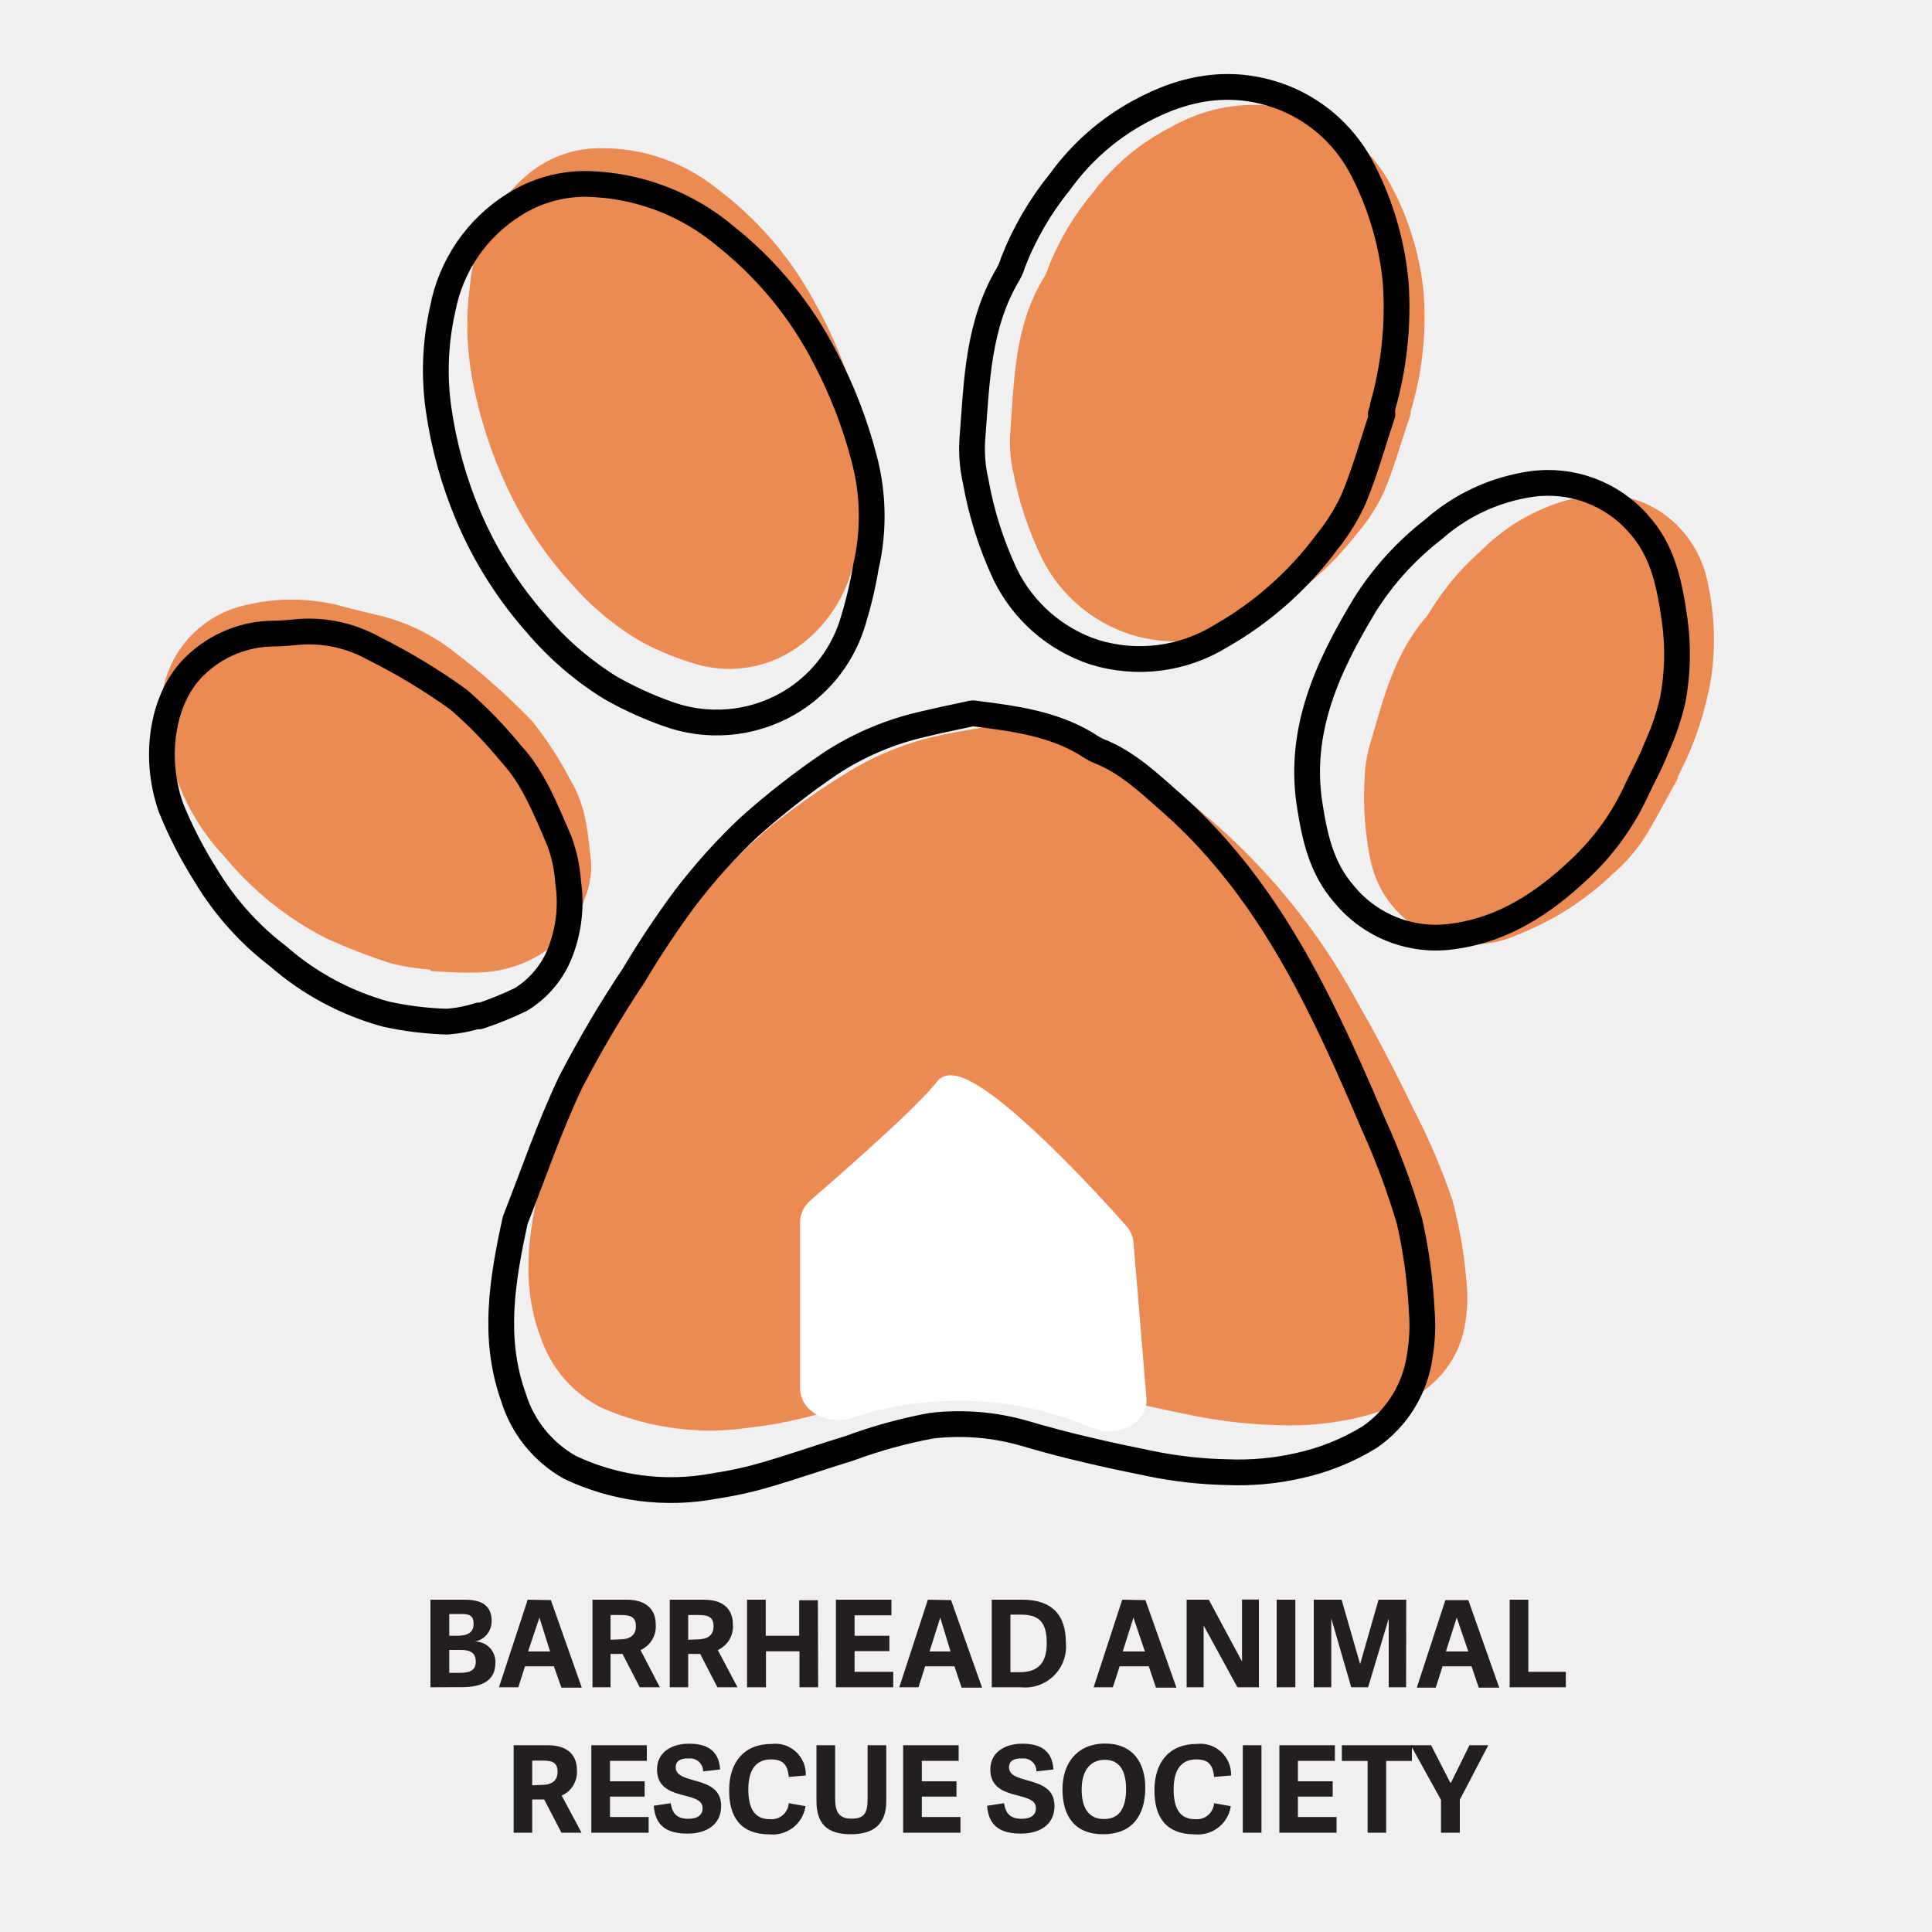
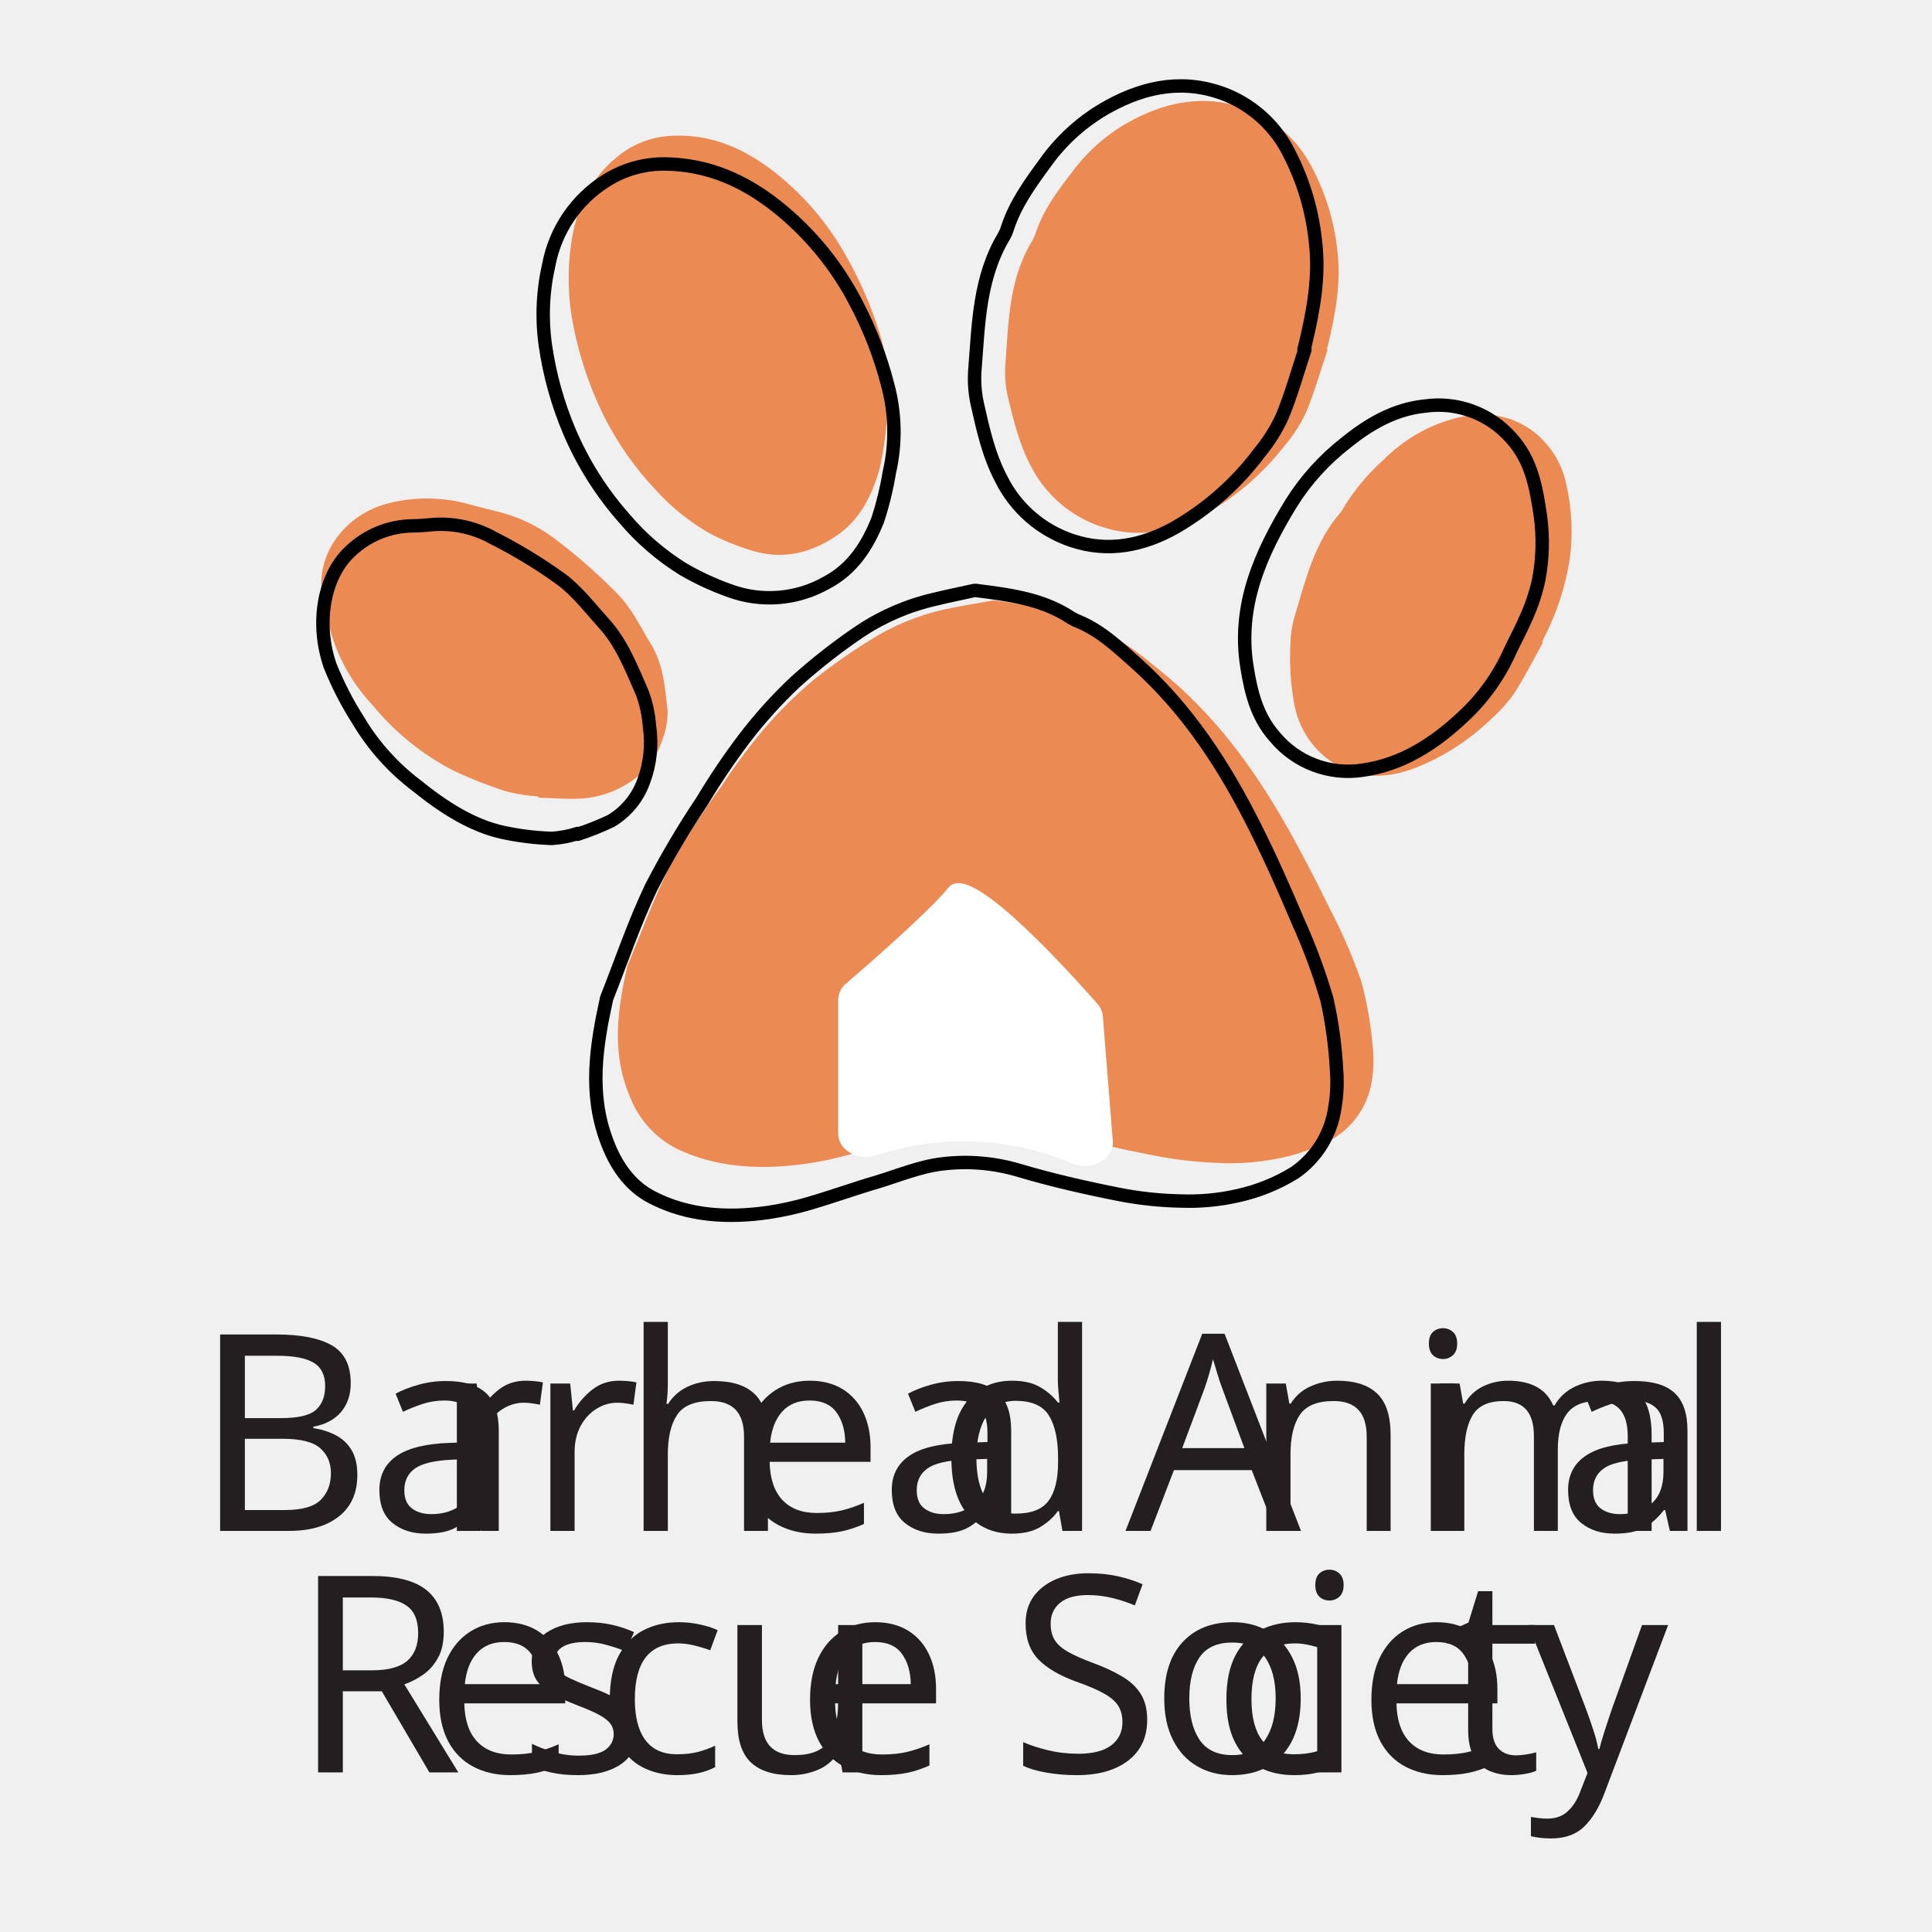
- <svg xmlns="http://www.w3.org/2000/svg" id="Layer_1" width="150" height="150" viewBox="0 0 150 150">
+ <svg xmlns="http://www.w3.org/2000/svg" id="Layer_1" viewBox="0 0 288 288" width="288" height="288">
  <defs>
-     <style>.cls-1{fill:#eb8a53}.cls-2,.cls-3{stroke-linecap:round;stroke-linejoin:round}.cls-2{stroke-width:2px;fill:none;stroke:#000}.cls-3{fill:#fff;stroke:#fff}.cls-4{fill:#231f20}</style>
+     <style>.cls-1{fill:#eb8a53}.cls-2,.cls-3{stroke-linecap:round;stroke-linejoin:round}.cls-2{stroke-width:2px;fill:none;stroke:#000}.cls-3{fill:#fff;stroke:#fff}.cls-4{font-size:41px;fill:#231f20;font-family:CaveatBrush-Regular,Caveat Brush}.cls-5{letter-spacing:-.02em}.cls-6{letter-spacing:-.04em}.cls-7{letter-spacing:.04em}.cls-8{letter-spacing:-.04em}.cls-9{letter-spacing:-.02em}.cls-10{letter-spacing:-.04em}.cls-11{letter-spacing:-.02em}.cls-12{letter-spacing:-.01em}.cls-13{letter-spacing:-.06em}.cls-14{letter-spacing:0}</style>
  </defs>
-   <path d="M33.4 75.28a18.84 18.84 0 0 1-3-.47 43.38 43.38 0 0 1-5.15-2 24.85 24.85 0 0 1-7.8-6.28 17.24 17.24 0 0 1-3.94-6.69 19.47 19.47 0 0 1-1-5A8.34 8.34 0 0 1 19 47a15.14 15.14 0 0 1 7.79.13c.83.23 1.67.42 2.5.62a15.18 15.18 0 0 1 6 2.88 52.63 52.63 0 0 1 6 5.33 27.27 27.27 0 0 1 3 4.61c1.23 2 1.37 4.24 1.61 6.43a6.69 6.69 0 0 1-.48 2.72 7.48 7.48 0 0 1-2.73 3.88 9.6 9.6 0 0 1-5.07 1.88c-1.38.09-2.79 0-4.19-.09zM42 91.6c1.37-3.25 2.55-6.57 4.16-9.71A73 73 0 0 1 51 74.35 59.16 59.16 0 0 1 55 69a40.58 40.58 0 0 1 4.91-4.9 55 55 0 0 1 6.29-4.37A22.66 22.66 0 0 1 73.43 57c1.2-.25 2.42-.44 3.63-.65a1.19 1.19 0 0 1 .32 0c3.14.42 6.28.82 9.06 2.37a5.93 5.93 0 0 0 .86.46 21.44 21.44 0 0 1 6 3.88 50.35 50.35 0 0 1 12.1 14.77c1.56 2.72 3 5.5 4.35 8.29a52.67 52.67 0 0 1 3 7 35.58 35.58 0 0 1 1.1 6.32 12.09 12.09 0 0 1-.07 3.18 7.89 7.89 0 0 1-3.83 5.73 18.36 18.36 0 0 1-5.61 1.94 23.71 23.71 0 0 1-5.6.34 37.65 37.65 0 0 1-6.08-.72c-3.35-.67-6.7-1.41-10-2.34a20.66 20.66 0 0 0-7.38-.68 38.61 38.61 0 0 0-6.41 1.47c-2.23.57-4.43 1.23-6.67 1.77a30.51 30.51 0 0 1-4 .71 20.9 20.9 0 0 1-11.51-1.55 9.43 9.43 0 0 1-4.58-5.1C40.39 99.92 41 95.79 42 91.6zM67 39a35.39 35.39 0 0 1-.7 4.63 11.12 11.12 0 0 1-4 6.34 9.18 9.18 0 0 1-8.3 1.58 23 23 0 0 1-4-1.61 21.17 21.17 0 0 1-5.41-4.37 30 30 0 0 1-5.25-7.79 35.19 35.19 0 0 1-2.61-8 23.49 23.49 0 0 1-.23-7.71 12.67 12.67 0 0 1 4.42-8.48 8.75 8.75 0 0 1 4.88-2.05 14.18 14.18 0 0 1 9.9 3.13 26.86 26.86 0 0 1 7.45 8.61 36.79 36.79 0 0 1 3.16 7.37A18.89 18.89 0 0 1 67 39z" class="cls-1" />
-   <path d="M40 94.74c1.41-3.58 2.64-7.23 4.3-10.71a87 87 0 0 1 4.93-8.35 70.55 70.55 0 0 1 4-6 45.53 45.53 0 0 1 4.93-5.47 60.13 60.13 0 0 1 6.28-4.91 21.92 21.92 0 0 1 7.21-3.07c1.18-.29 2.38-.53 3.57-.79a1 1 0 0 1 .32-.06c3.07.39 6.15.76 8.84 2.4a5.93 5.93 0 0 0 .84.49c2.31.89 4 2.54 5.79 4.11 5.07 4.5 8.6 10 11.54 15.9 1.47 2.95 2.81 6 4.08 9a56.88 56.88 0 0 1 2.81 7.56 40.65 40.65 0 0 1 .94 6.89 14.09 14.09 0 0 1-.14 3.49 9.19 9.19 0 0 1-3.89 6.35 17.67 17.67 0 0 1-5.55 2.23 21.08 21.08 0 0 1-5.5.5 33.07 33.07 0 0 1-6-.67c-3.27-.66-6.55-1.39-9.74-2.34a18.34 18.34 0 0 0-7.23-.6 38 38 0 0 0-6.33 1.74c-2.2.67-4.37 1.44-6.58 2.08a29.15 29.15 0 0 1-3.92.86 18.29 18.29 0 0 1-11.26-1.45 9.42 9.42 0 0 1-4.39-5.48c-1.62-4.56-.85-9.1.15-13.7z" class="cls-2" />
-   <path d="M109.53 32.13c-.69 2-1.26 4.11-2.09 6.09a14.32 14.32 0 0 1-2.09 3.22 25.36 25.36 0 0 1-8 6.75 12 12 0 0 1-9.61 1.06A11.73 11.73 0 0 1 81 43.56a26.64 26.64 0 0 1-2.32-6.85 10.63 10.63 0 0 1-.24-3.18c.3-4.09.33-8.25 2.62-12a3.89 3.89 0 0 0 .35-.81 21.22 21.22 0 0 1 3.51-5.85 17.32 17.32 0 0 1 6-5A12.92 12.92 0 0 1 102 9a11.7 11.7 0 0 1 6 5.4 22.25 22.25 0 0 1 2.51 8.11 25.26 25.26 0 0 1-.86 9l-.15.56zm20.74 28.3c-.92 1.64-1.77 3.33-2.79 4.91a13.31 13.31 0 0 1-2.22 2.47 22.42 22.42 0 0 1-7.38 4.74 8.19 8.19 0 0 1-11.52-6 24 24 0 0 1-.41-6.11 10.17 10.17 0 0 1 .44-2.72c1-3.44 1.88-7 4.35-9.83a4.71 4.71 0 0 0 .42-.64 20.43 20.43 0 0 1 3.84-4.5 15.24 15.24 0 0 1 5.5-3.54c3-1.11 6-1.15 8.6.64a8.58 8.58 0 0 1 3.47 5.32 20.46 20.46 0 0 1 .32 7.2 25.16 25.16 0 0 1-2.44 7.56c-.07.16-.15.31-.22.46z" class="cls-1" />
-   <path d="M37.17 78.84a10.33 10.33 0 0 1-2.5.48 26 26 0 0 1-4.7-.58 21.28 21.28 0 0 1-8.37-4.49A22.38 22.38 0 0 1 16 68a32.77 32.77 0 0 1-2.73-5.3c-1.42-4.06-.63-8.67 1.93-11.06a8.83 8.83 0 0 1 6-2.45c.72 0 1.43-.08 2.14-.14A10.32 10.32 0 0 1 29 50.33a47.33 47.33 0 0 1 6.62 4 34 34 0 0 1 4.08 4.21c1.71 1.84 2.68 4.33 3.72 6.73a11.48 11.48 0 0 1 .69 3.23 10.67 10.67 0 0 1-.56 5.3 7.43 7.43 0 0 1-3.13 3.81 28 28 0 0 1-3.21 1.3zm89.97-17.66a19.59 19.59 0 0 1-4.57 6.36c-2.71 2.55-5.81 4.62-9.69 5.15a9.2 9.2 0 0 1-8.49-3.23c-1.73-1.95-2.28-4.3-2.67-6.74-1-5.9 1.32-10.92 4.28-15.81a22.65 22.65 0 0 1 5.28-5.8 14.64 14.64 0 0 1 7.63-3.53 9.32 9.32 0 0 1 8.27 3.05c2 2.19 2.45 4.85 2.85 7.57a19.18 19.18 0 0 1-.15 6.1 18.89 18.89 0 0 1-1.25 3.7c-.43 1.12-.99 2.14-1.49 3.18zM67.23 44a32.29 32.29 0 0 1-1.12 4.61 11 11 0 0 1-4.9 6 11.16 11.16 0 0 1-9.48.78 27.77 27.77 0 0 1-4.35-2 24.32 24.32 0 0 1-5.72-4.93 30.83 30.83 0 0 1-5.29-8.37 33.56 33.56 0 0 1-2.32-8.33 21.46 21.46 0 0 1 .32-7.76 12.24 12.24 0 0 1 5.57-8.13 10.29 10.29 0 0 1 5.62-1.59 17.29 17.29 0 0 1 10.83 4.11 28.82 28.82 0 0 1 7.69 9.41 36.53 36.53 0 0 1 3 7.75 17.41 17.41 0 0 1 .15 8.45zm40.1-11.84c-.72 2.17-1.33 4.38-2.2 6.5a15.48 15.48 0 0 1-2.13 3.45 26.75 26.75 0 0 1-8.22 7.28 12 12 0 0 1-9.84 1.24 11.82 11.82 0 0 1-6.88-6 28.9 28.9 0 0 1-2.31-7.27A11.22 11.22 0 0 1 75.5 34c.34-4.36.41-8.79 2.79-12.75a4.43 4.43 0 0 0 .36-.87 23.42 23.42 0 0 1 3.65-6.27 18.41 18.41 0 0 1 6.13-5.41c3.62-2 7.42-2.65 11.37-1.06a11.76 11.76 0 0 1 6.06 5.66 24 24 0 0 1 2.5 8.61 28 28 0 0 1-1 9.62c0 .2-.1.4-.15.6z" class="cls-2" />
-   <path d="M62.62 107.81V94.88a1.73 1.73 0 0 1 .64-1.31c2-1.74 8.19-7.11 9.9-9.3S85 93.13 87.08 95.53a1.67 1.67 0 0 1 .43 1l1 12.06c.12 1.5-1.85 2.53-3.49 1.82a27.06 27.06 0 0 0-19.13-.78c-1.6.47-3.27-.48-3.27-1.82z" class="cls-3" />
-   <path d="M33.42 131v-6.8h2.69c1.61 0 2.06.73 2.06 1.66a1.6 1.6 0 0 1-1.29 1.59 1.57 1.57 0 0 1 1.58 1.67c0 1.39-1.09 1.87-2.56 1.87zm2-4c.68 0 1.35-.12 1.35-.91s-.49-.78-1.13-.78h-.76V127zm.21 2.88c.78 0 1.31-.14 1.31-.88s-.53-.9-1.17-.9h-.89v1.78zm7.14-5.65l2.4 6.8h-1.58l-.59-1.66h-2.24l-.52 1.63h-1.5l2.23-6.8zm-.89 1.36l-.88 2.63h1.71zm9.35 5.41h-1.56l-1.34-2.59h-.93V131H46v-6.8h2.65c1.69 0 2.26.91 2.26 1.91a2 2 0 0 1-1.18 2zm-3.09-3.72c.68 0 1.23-.26 1.23-1s-.4-.89-1.17-.89h-.8v1.92zm9.12 3.72H55.7l-1.34-2.59h-.93V131H52v-6.8h2.65c1.69 0 2.25.91 2.25 1.91a2 2 0 0 1-1.17 2zm-3.09-3.72c.68 0 1.23-.26 1.23-1s-.4-.89-1.17-.89h-.8v1.92zm9.35 3.72h-1.45v-2.79h-2.6V131H58v-6.8h1.45v2.8h2.6v-2.76h1.45zm2.83-1.2h3v1.2H64.9v-6.8h4.31v1.21h-2.86V127h2.7v1.19h-2.7zm7.49-5.57l2.41 6.8h-1.59l-.56-1.66h-2.27l-.52 1.63h-1.49l2.22-6.8zm-.84 1.36l-.83 2.63h1.63zm4 5.41v-6.8h2.38c2.36 0 3.37 1.26 3.37 3.29a3.18 3.18 0 0 1-3.49 3.51zm2.16-1.17c1.56 0 2.11-.85 2.11-2.26 0-1.69-.66-2.21-2-2.21h-.82v4.47zm9.77-5.6l2.41 6.8h-1.59l-.56-1.66h-2.26L86.4 131h-1.49l2.22-6.8zm-.93 1.36l-.83 2.63h1.72zm8.07 5.41l-2.62-4.8v4.8h-1.32v-6.8h1.72l2.58 4.8v-4.81h1.31V131zm4.5 0h-1.45v-6.8h1.45zm8.6 0h-1.35v-5.34l-1.6 5.34h-1.31l-1.55-5.35V131H102v-6.8h2.16l1.44 5 1.43-5h2.15zm4.83-6.77l2.4 6.8h-1.59l-.56-1.66H112l-.53 1.66H110l2.22-6.8zm-.9 1.36l-.84 2.63H114zm5.56 4.21h2.91v1.2h-4.36v-6.8h1.45zm-73.51 12.49h-1.56l-1.34-2.58h-.93v2.58h-1.44v-6.79h2.65c1.69 0 2.26.91 2.26 1.91a2 2 0 0 1-1.18 2zm-3.09-3.71c.68 0 1.23-.26 1.23-1s-.4-.89-1.17-.89h-.8v1.92zm5.3 2.49h3v1.22h-4.45v-6.79h4.31v1.21h-2.86v1.59h2.69v1.19h-2.69zm5.1-3.86c0 1.42 3.53.55 3.53 3 0 1.54-1.25 2.15-2.6 2.15s-2.51-.4-2.63-2.16l1.31-.2c.12.66.36 1.21 1.36 1.21.6 0 1.12-.2 1.12-.83 0-1.42-3.54-.44-3.54-3 0-1.32 1.11-2 2.48-2 1.21 0 2.32.38 2.42 2l-1.32.15a1 1 0 0 0-1.12-1c-.69-.04-1.01.25-1.01.68zm4.15 1.79c0-2.16 1.14-3.6 3.28-3.6a2.37 2.37 0 0 1 2.67 2.45l-1.32.11c-.09-1-.5-1.36-1.37-1.36-1.11 0-1.77.71-1.77 2.33s.59 2.31 1.66 2.31a1.34 1.34 0 0 0 1.48-1.24l1.3.23a2.57 2.57 0 0 1-2.8 2.19c-2.25-.01-3.13-1.35-3.13-3.42zm10.75.64v-4.14h1.45v4.34c0 1.81-1 2.57-2.75 2.57-1.87 0-2.67-.83-2.67-2.6v-4.31h1.45v4.11c0 1.06.28 1.59 1.28 1.59s1.24-.45 1.24-1.56zm4.21 1.43h3v1.22h-4.45v-6.79h4.31v1.21h-2.86v1.59h2.69v1.19h-2.69zm6.77-3.86c0 1.42 3.53.55 3.53 3 0 1.54-1.25 2.15-2.6 2.15s-2.51-.4-2.63-2.16l1.31-.2c.12.66.36 1.21 1.36 1.21.6 0 1.12-.2 1.12-.83 0-1.42-3.54-.44-3.54-3 0-1.32 1.11-2 2.48-2 1.21 0 2.32.38 2.42 2l-1.32.15a1 1 0 0 0-1.12-1c-.69-.04-1.01.25-1.01.68zm4.15 1.71c0-2 1.12-3.55 3.31-3.55s3.12 1.53 3.12 3.42c0 2.21-1.06 3.62-3.27 3.62s-3.16-1.41-3.16-3.49zm4.94 0c0-1.57-.61-2.29-1.65-2.29s-1.8.73-1.8 2.31.66 2.29 1.73 2.29 1.72-.67 1.72-2.35zm2.2.08c0-2.16 1.14-3.6 3.27-3.6a2.39 2.39 0 0 1 2.68 2.45l-1.32.11c-.09-1-.5-1.36-1.38-1.36-1.1 0-1.76.71-1.76 2.33s.59 2.31 1.66 2.31a1.34 1.34 0 0 0 1.48-1.24l1.3.23a2.58 2.58 0 0 1-2.8 2.19c-2.25-.01-3.13-1.35-3.13-3.42zm8.31 3.29h-1.45v-6.79h1.45zm2.83-1.22h3v1.22h-4.44v-6.79h4.31v1.21h-2.87v1.59h2.7v1.19h-2.7zm5.41 1.22v-5.57h-2v-1.22h5.44v1.22h-2v5.57z" class="cls-4" />
-   <path d="M113.34 142.29h-1.46v-2.54l-2.35-4.25h1.58l1.49 2.91h.05l1.44-2.91h1.46l-2.21 4.23z" class="cls-4" />
+   <path d="M80.29 118.74a28.79 28.79 0 0 1-4.7-.73 64.53 64.53 0 0 1-8-3.14 38.13 38.13 0 0 1-12-9.7 26.76 26.76 0 0 1-6.09-10.33c-.7-2.54-1.59-5.13-1.61-7.71C47.84 81.57 52 76.49 58 75a23.38 23.38 0 0 1 12 .19c1.28.36 2.58.66 3.87 1a23.35 23.35 0 0 1 9.25 4.45 81 81 0 0 1 9.26 8.23c1.94 2.08 3.15 4.71 4.64 7.13 1.9 3.07 2.11 6.54 2.49 9.93a10.67 10.67 0 0 1-.73 4.2 11.67 11.67 0 0 1-4.22 6 14.81 14.81 0 0 1-7.84 2.9c-2.14.14-4.31-.07-6.47-.13zM93.52 144c2.11-5 3.93-10.14 6.42-15a113.19 113.19 0 0 1 7.49-11.64 90.05 90.05 0 0 1 6.16-8.34 63.19 63.19 0 0 1 7.59-7.58 86.63 86.63 0 0 1 9.73-6.75 35.09 35.09 0 0 1 11.24-4.12c1.85-.38 3.73-.68 5.6-1a1.77 1.77 0 0 1 .5-.07c4.85.65 9.71 1.26 14 3.66a9 9 0 0 0 1.33.71c3.66 1.34 6.42 3.72 9.25 6 8.13 6.51 13.88 14.42 18.7 22.82 2.41 4.21 4.61 8.5 6.72 12.81a80 80 0 0 1 4.67 10.77 53.92 53.92 0 0 1 1.71 9.76 18.5 18.5 0 0 1-.11 4.93 12.18 12.18 0 0 1-5.92 8.85 28.55 28.55 0 0 1-8.66 3 36.64 36.64 0 0 1-8.66.53 59.69 59.69 0 0 1-9.4-1.12c-5.17-1-10.35-2.17-15.4-3.61a32.24 32.24 0 0 0-11.41-1.06c-3.38.28-6.62 1.45-9.9 2.28-3.45.88-6.84 1.89-10.3 2.73a48.08 48.08 0 0 1-6.14 1.1c-6.11.68-12.19.28-17.78-2.39a14.61 14.61 0 0 1-7.09-7.88c-2.76-6.59-1.79-12.97-.34-19.39zm38.69-81.32a53 53 0 0 1-1.08 7.16c-1.09 3.83-2.79 7.43-6.11 9.79-4 2.85-8.34 3.87-12.94 2.44a34.68 34.68 0 0 1-6.16-2.49 32.74 32.74 0 0 1-8.36-6.75 46.11 46.11 0 0 1-8.11-12 54.15 54.15 0 0 1-4-12.37 36 36 0 0 1-.34-11.9c.68-5.22 2.77-9.81 6.81-13.11a13.58 13.58 0 0 1 7.55-3.16c5.78-.48 10.71 1.44 15.29 4.83a41.52 41.52 0 0 1 11.51 13.3 56.69 56.69 0 0 1 4.89 11.39 29.26 29.26 0 0 1 1.05 12.87z" class="cls-1" />
+   <path d="M90.43 148.81c2.19-5.53 4.09-11.18 6.65-16.55a131.43 131.43 0 0 1 7.62-12.9 104.71 104.71 0 0 1 6.24-9.25 69.32 69.32 0 0 1 7.62-8.45 88.76 88.76 0 0 1 9.71-7.59 33.68 33.68 0 0 1 11.12-4.75c1.83-.45 3.69-.82 5.53-1.23a1.73 1.73 0 0 1 .49-.08c4.75.61 9.5 1.17 13.66 3.71a8.83 8.83 0 0 0 1.29.75c3.57 1.38 6.22 3.93 8.95 6.35 7.83 7 13.29 15.49 17.83 24.58 2.28 4.54 4.34 9.19 6.31 13.86a89.24 89.24 0 0 1 4.34 11.68 63.17 63.17 0 0 1 1.45 10.65A22.13 22.13 0 0 1 199 165a14.18 14.18 0 0 1-6 9.81 27.21 27.21 0 0 1-8.57 3.45 32.72 32.72 0 0 1-8.51.77 52.57 52.57 0 0 1-9.2-1c-5.06-1-10.11-2.16-15-3.62a28.13 28.13 0 0 0-11.17-.92c-3.32.37-6.53 1.72-9.77 2.7-3.41 1-6.76 2.21-10.18 3.21a45.94 45.94 0 0 1-6 1.33c-6 .87-12 .56-17.4-2.25-3.47-1.79-5.51-5-6.78-8.46-2.65-7.1-1.55-14.1.01-21.21z" class="cls-2" />
+   <path d="M197.92 52.07c-1.06 3.14-1.95 6.34-3.23 9.41a21.82 21.82 0 0 1-3.23 5 39.34 39.34 0 0 1-12.32 10.44c-4.6 2.41-9.64 3.35-14.85 1.63a18.18 18.18 0 0 1-10.47-8.79c-1.85-3.36-2.7-7-3.58-10.59a16.22 16.22 0 0 1-.36-4.91c.46-6.32.51-12.74 4.05-18.46a7.21 7.21 0 0 0 .53-1.25c1.13-3.37 3.27-6.18 5.43-9a26.62 26.62 0 0 1 9.19-7.79c5.44-2.81 11.17-3.72 17.16-1.35a18 18 0 0 1 9.22 8.33 34.43 34.43 0 0 1 3.89 12.53c.6 4.75-.25 9.37-1.34 13.95-.07.3-.15.59-.22.88zM230 95.79c-1.42 2.54-2.72 5.15-4.3 7.59a21.31 21.31 0 0 1-3.43 3.81 34.31 34.31 0 0 1-11.41 7.33c-4 1.49-8 1.65-11.59-.46a13.26 13.26 0 0 1-6.27-8.76 37.75 37.75 0 0 1-.63-9.44 15.58 15.58 0 0 1 .69-4.21c1.59-5.32 2.9-10.76 6.71-15.18a5.53 5.53 0 0 0 .65-1 31.83 31.83 0 0 1 5.9-7 23.65 23.65 0 0 1 8.53-5.47c4.68-1.7 9.21-1.77 13.29 1a13.29 13.29 0 0 1 5.35 8.23 31.2 31.2 0 0 1 .51 11.11A39 39 0 0 1 230.21 95c-.11.24-.22.48-.34.72z" class="cls-1" />
+   <path d="M86.13 124.24a15.86 15.86 0 0 1-3.86.74 41.14 41.14 0 0 1-7.27-.89c-4.6-1-8.85-3.71-12.92-7a33.9 33.9 0 0 1-8.64-9.64 49.81 49.81 0 0 1-4.22-8.18c-2.19-6.27-1-13.4 3-17.09a13.67 13.67 0 0 1 9.22-3.79c1.11 0 2.21-.12 3.31-.21a16 16 0 0 1 8.76 2 74.9 74.9 0 0 1 10.21 6.22C86 88.1 88 90.68 90 92.91c2.63 2.84 4.14 6.69 5.75 10.39a18.25 18.25 0 0 1 1.07 5 16.47 16.47 0 0 1-.88 8.18 11.33 11.33 0 0 1-4.83 5.88 40.21 40.21 0 0 1-5 2zm139-27.24a30 30 0 0 1-7 9.81c-4.19 3.94-9 7.15-15 8a14.2 14.2 0 0 1-13.12-5c-2.66-3-3.53-6.64-4.13-10.41-1.46-9.11 2-16.87 6.62-24.42a34.91 34.91 0 0 1 8.16-9c3.37-2.73 7.21-5 11.78-5.45a14.39 14.39 0 0 1 12.79 4.72c3.11 3.37 3.77 7.49 4.4 11.69a29.72 29.72 0 0 1-.24 9.42 28.21 28.21 0 0 1-1.92 5.78c-.69 1.62-1.56 3.2-2.34 4.86zm-92.56-26.57a48.23 48.23 0 0 1-1.74 7.11c-1.51 3.76-3.68 7.23-7.56 9.29A17.22 17.22 0 0 1 108.62 88a41.38 41.38 0 0 1-6.71-3.11 37.13 37.13 0 0 1-8.85-7.62 47.63 47.63 0 0 1-8.17-12.93A51.92 51.92 0 0 1 81.3 51.5a33.13 33.13 0 0 1 .5-12 19 19 0 0 1 8.6-12.6 16.07 16.07 0 0 1 8.69-2.46c6.49.08 11.86 2.5 16.73 6.36a44.36 44.36 0 0 1 11.88 14.54 55.94 55.94 0 0 1 4.62 12 26.86 26.86 0 0 1 .25 13.09zm61.95-18.32c-1.11 3.36-2.05 6.78-3.39 10a24.31 24.31 0 0 1-3.35 5.33 41.72 41.72 0 0 1-12.7 11.25c-4.73 2.63-9.89 3.68-15.22 1.91a18.22 18.22 0 0 1-10.62-9.22c-1.87-3.56-2.71-7.4-3.57-11.23a17.58 17.58 0 0 1-.33-5.22c.53-6.73.64-13.57 4.31-19.7a6.47 6.47 0 0 0 .56-1.33c1.19-3.59 3.4-6.62 5.64-9.68a28.34 28.34 0 0 1 9.47-8.4c5.6-3.06 11.46-4.1 17.57-1.64a18.11 18.11 0 0 1 9.36 8.82 37 37 0 0 1 3.87 13.29c.57 5-.34 10-1.5 14.87q-.1.47-.24.93z" class="cls-2" />
+   <path d="M125.45 169v-20a2.67 2.67 0 0 1 1-2c3.12-2.68 12.65-11 15.3-14.35C144.58 129 160 146.32 163.24 150a2.6 2.6 0 0 1 .66 1.52l1.49 18.63c.18 2.31-2.86 3.91-5.4 2.81a41.9 41.9 0 0 0-29.56-1.2c-2.43.78-4.98-.69-4.98-2.76z" class="cls-3" />
+   <text class="cls-4" transform="translate(28.83 228.21)">
+     <tspan class="cls-5">Ba</tspan>
+     <tspan x="35.79" y="0">r</tspan>
+     <tspan x="49.73" y="0" class="cls-5">r</tspan>
+     <tspan x="63.63" y="0" class="cls-6">h</tspan>
+     <tspan x="79.91" y="0" class="cls-5">ea</tspan>
+     <tspan x="110.74" y="0">d</tspan>
+     <tspan x="128.61" y="0" class="cls-7"> </tspan>
+     <tspan x="138.95" y="0" class="cls-8">A</tspan>
+     <tspan x="156.45" y="0" class="cls-9">ni</tspan>
+     <tspan x="182.36" y="0" class="cls-10">m</tspan>
+     <tspan x="203.03" y="0" class="cls-11">a</tspan>
+     <tspan x="220.62" y="0">l </tspan>
+     <tspan x="14.6" y="36" class="cls-12">R</tspan>
+     <tspan x="34.4" y="36" class="cls-6">e</tspan>
+     <tspan x="48.34" y="36" class="cls-13">s</tspan>
+     <tspan x="59.82" y="36" class="cls-6">cu</tspan>
+     <tspan x="89.67" y="36" class="cls-14">e </tspan>
+     <tspan x="121.6" y="36" class="cls-10">So</tspan>
+     <tspan x="151.74" y="36" class="cls-13">c</tspan>
+     <tspan x="164.04" y="36">i</tspan>
+     <tspan x="173.35" y="36" class="cls-10">e</tspan>
+     <tspan x="186.26" y="36" class="cls-13">t</tspan>
+     <tspan x="198.93" y="36">y</tspan>
+   </text>
</svg>
